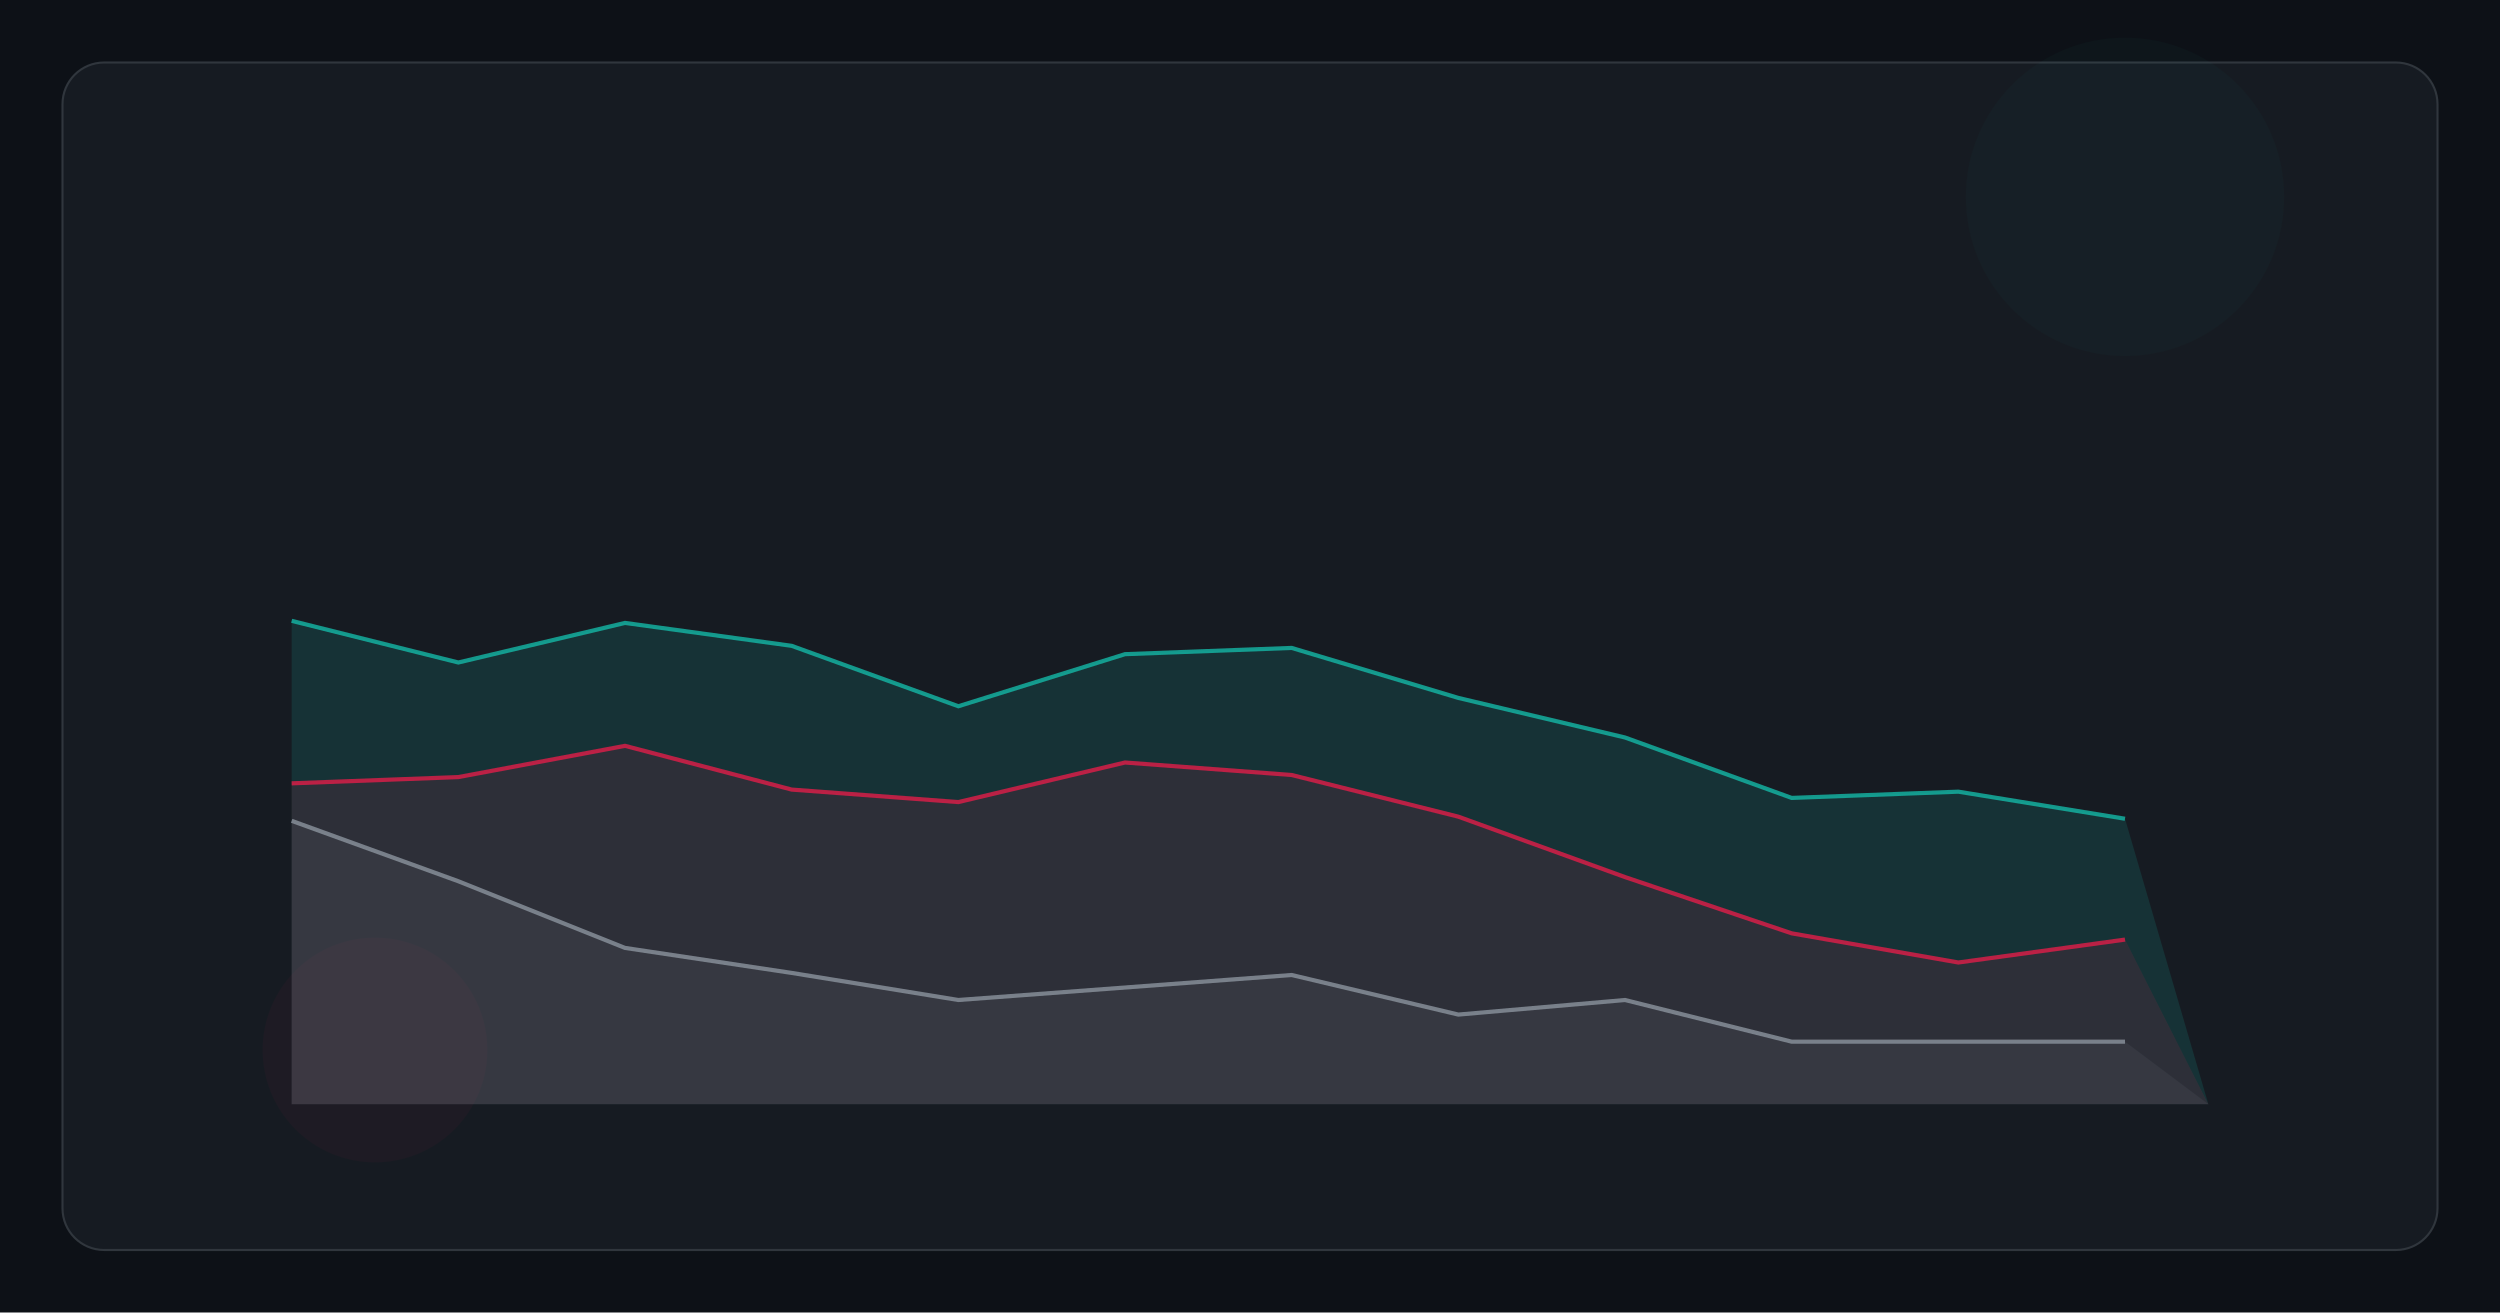
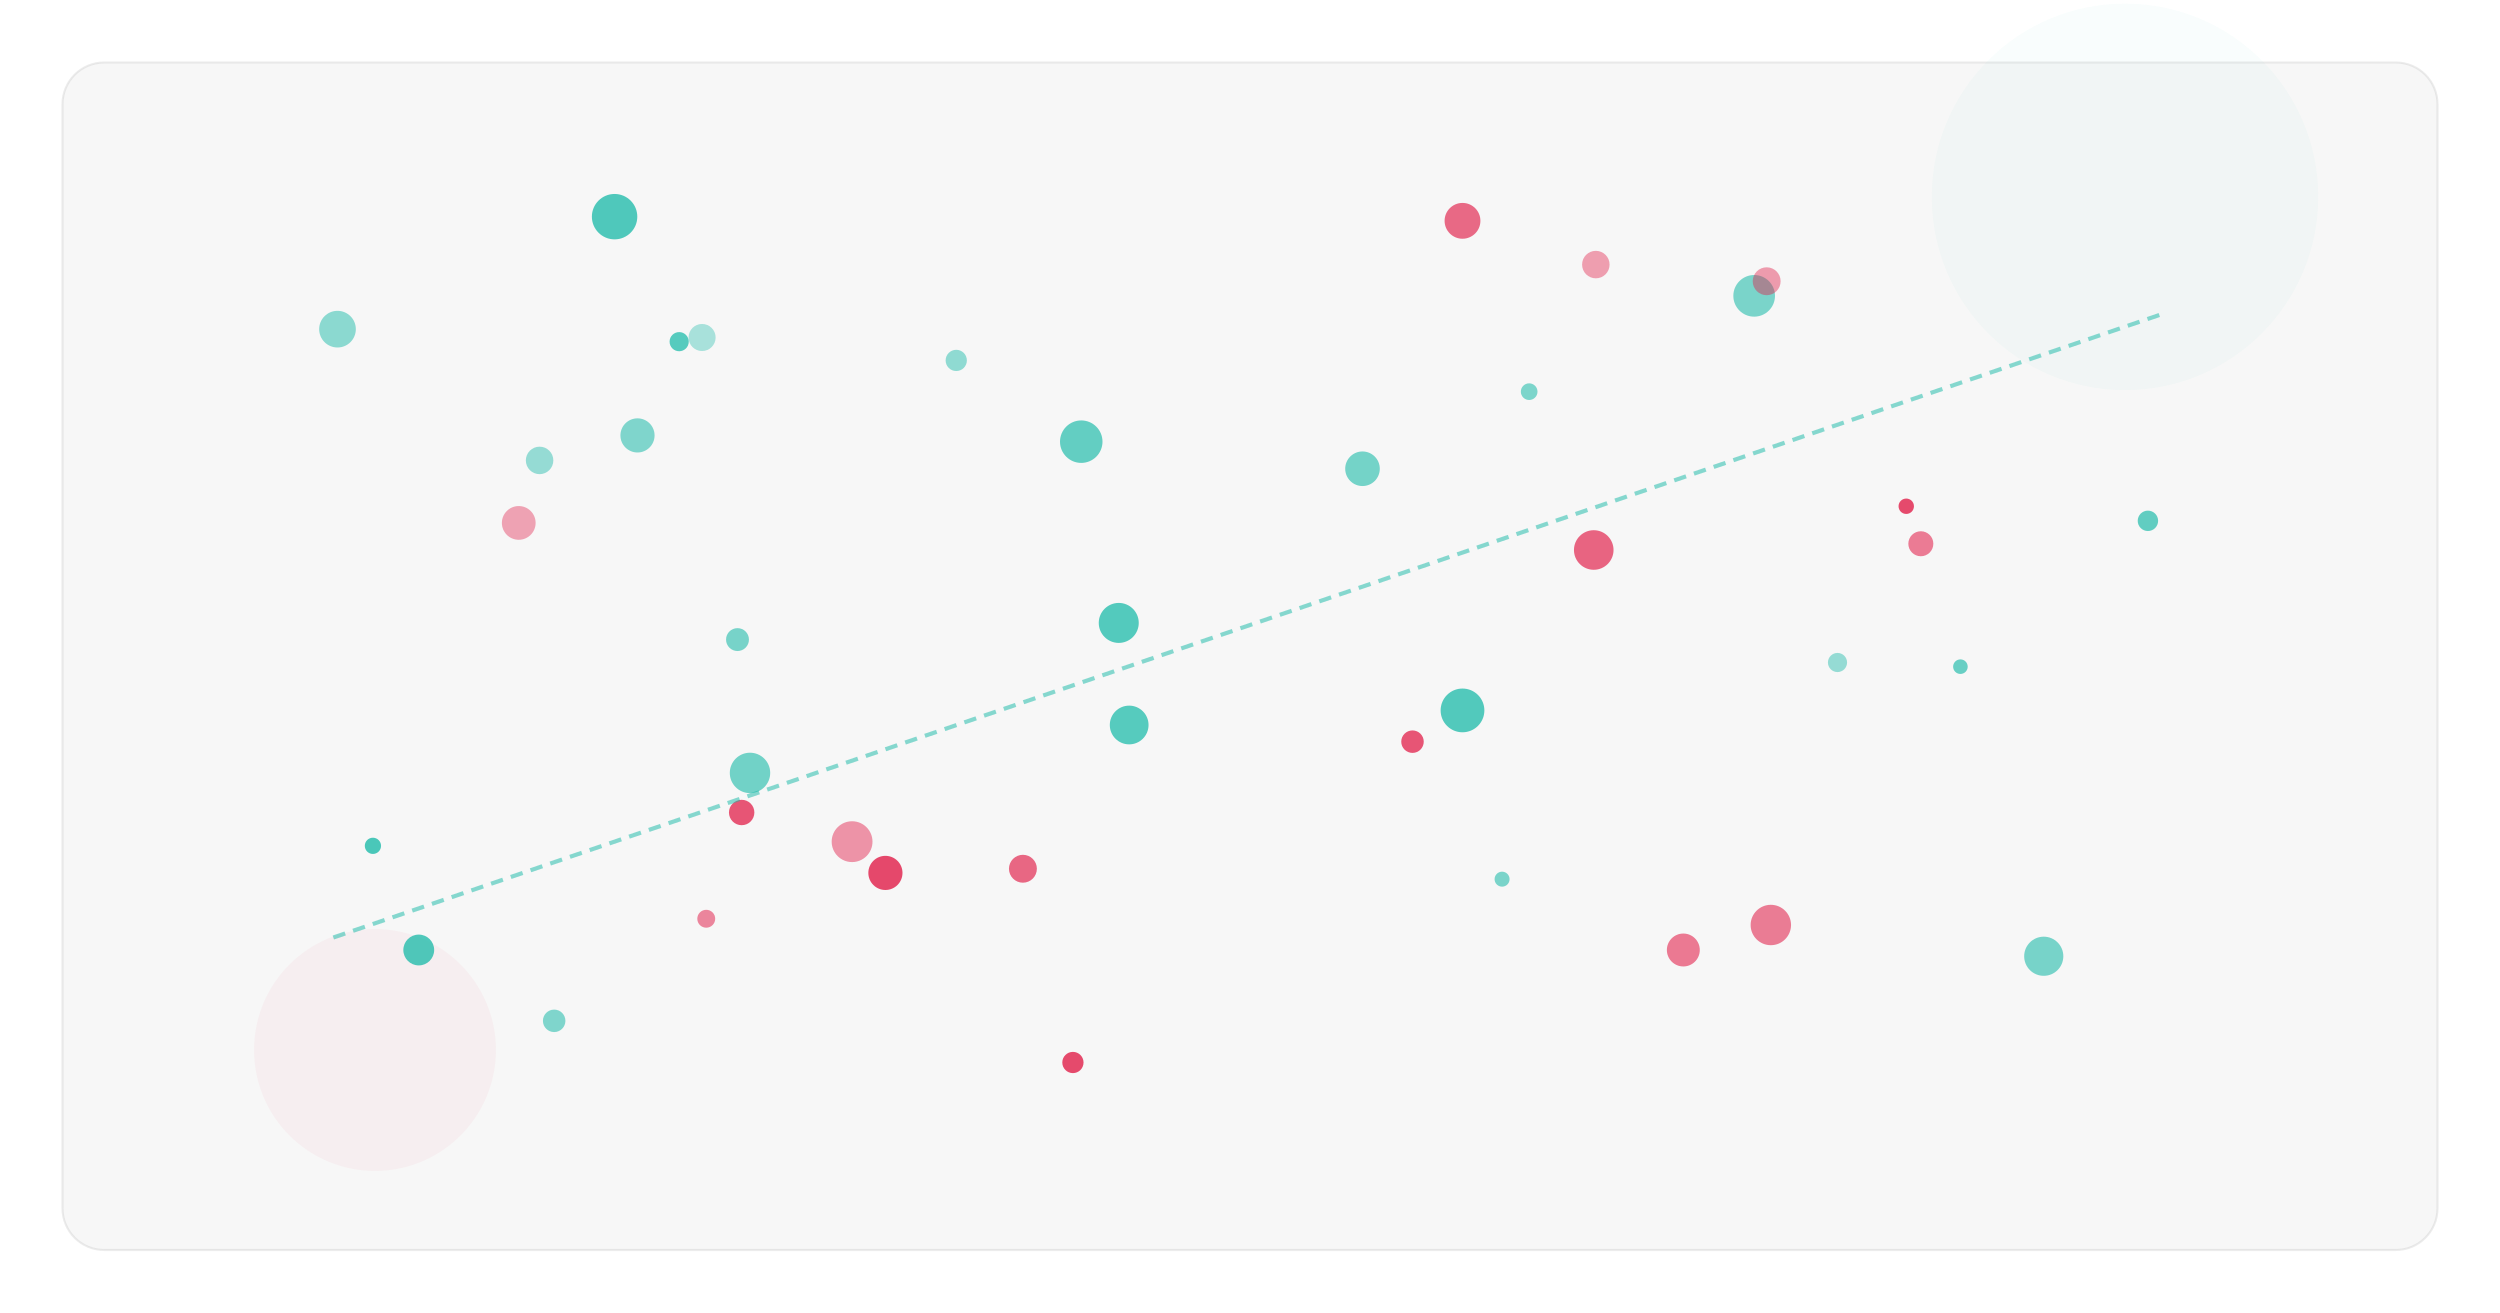
<svg xmlns="http://www.w3.org/2000/svg" viewBox="0 0 1200 630" fill="none">
-   <rect width="1200" height="630" fill="#0d1117" />
-   <rect x="30" y="30" width="1140" height="570" rx="20" fill="#161b22" stroke="#30363d" stroke-width="1" />
+   <rect width="1200" height="630" fill="transparent" />
+   <rect x="30" y="30" width="1140" height="570" rx="20" fill="rgba(128,128,128,0.06)" stroke="rgba(128,128,128,0.15)" stroke-width="1" />
  <defs>
    <linearGradient id="lineGrad" x1="0%" y1="0%" x2="100%" y2="0%">
      <stop offset="0%" stop-color="#14B8A6" />
      <stop offset="100%" stop-color="#E11D48" />
    </linearGradient>
    <linearGradient id="areaGrad" x1="0%" y1="0%" x2="0%" y2="100%">
      <stop offset="0%" stop-color="#14B8A6" stop-opacity="0.3" />
      <stop offset="100%" stop-color="#14B8A6" stop-opacity="0" />
    </linearGradient>
    <linearGradient id="barGrad" x1="0%" y1="0%" x2="0%" y2="100%">
      <stop offset="0%" stop-color="#14B8A6" />
      <stop offset="100%" stop-color="#E11D48" />
    </linearGradient>
  </defs>
-   <circle cx="1020" cy="94.5" r="76.393" fill="#14B8A6" opacity="0.03" />
-   <circle cx="180" cy="504" r="53.947" fill="#E11D48" opacity="0.04" />
-   <path d="M140 298 L220 318 L300 299 L380 310 L460 339 L540 314 L620 311 L700 335 L780 354 L860 383 L940 380 L1020 393 L1060 530 L140 530 Z" fill="#14B8A6" opacity="0.15" />
-   <path d="M140 298 L220 318 L300 299 L380 310 L460 339 L540 314 L620 311 L700 335 L780 354 L860 383 L940 380 L1020 393" stroke="#14B8A6" stroke-width="2" fill="none" opacity="0.8" />
-   <path d="M140 376 L220 373 L300 358 L380 379 L460 385 L540 366 L620 372 L700 392 L780 421 L860 448 L940 462 L1020 451 L1060 530 L140 530 Z" fill="#E11D48" opacity="0.12" />
-   <path d="M140 376 L220 373 L300 358 L380 379 L460 385 L540 366 L620 372 L700 392 L780 421 L860 448 L940 462 L1020 451" stroke="#E11D48" stroke-width="2" fill="none" opacity="0.8" />
-   <path d="M140 394 L220 423 L300 455 L380 467 L460 480 L540 474 L620 468 L700 487 L780 480 L860 500 L940 500 L1020 500 L1060 530 L140 530 Z" fill="#8B949E" opacity="0.09" />
-   <path d="M140 394 L220 423 L300 455 L380 467 L460 480 L540 474 L620 468 L700 487 L780 480 L860 500 L940 500 L1020 500" stroke="#8B949E" stroke-width="2" fill="none" opacity="0.8" />
+   <circle cx="1020" cy="94.5" r="92.73" fill="#14B8A6" opacity="0.03" />
+   <circle cx="180" cy="504" r="58.051" fill="#E11D48" opacity="0.04" />
+   <circle cx="537" cy="299" r="9.6" fill="#14B8A6" opacity="0.72" />
+   <circle cx="306" cy="209" r="8.2" fill="#14B8A6" opacity="0.53" />
+   <circle cx="1031" cy="250" r="4.9" fill="#14B8A6" opacity="0.66" />
+   <circle cx="842" cy="142" r="10.0" fill="#14B8A6" opacity="0.55" />
+   <circle cx="766" cy="127" r="6.6" fill="#E11D48" opacity="0.41" />
+   <circle cx="179" cy="406" r="3.9" fill="#14B8A6" opacity="0.76" />
+   <circle cx="266" cy="490" r="5.4" fill="#14B8A6" opacity="0.53" />
+   <circle cx="808" cy="456" r="7.9" fill="#E11D48" opacity="0.58" />
+   <circle cx="882" cy="318" r="4.6" fill="#14B8A6" opacity="0.43" />
+   <circle cx="162" cy="158" r="8.8" fill="#14B8A6" opacity="0.48" />
+   <circle cx="654" cy="225" r="8.3" fill="#14B8A6" opacity="0.58" />
+   <circle cx="922" cy="261" r="6.0" fill="#E11D48" opacity="0.57" />
+   <circle cx="459" cy="173" r="5.1" fill="#14B8A6" opacity="0.46" />
+   <circle cx="981" cy="459" r="9.4" fill="#14B8A6" opacity="0.56" />
+   <circle cx="201" cy="456" r="7.4" fill="#14B8A6" opacity="0.74" />
+   <circle cx="337" cy="162" r="6.5" fill="#14B8A6" opacity="0.35" />
+   <circle cx="702" cy="341" r="10.5" fill="#14B8A6" opacity="0.73" />
+   <circle cx="848" cy="135" r="6.7" fill="#E11D48" opacity="0.42" />
+   <circle cx="249" cy="251" r="8.1" fill="#E11D48" opacity="0.39" />
+   <circle cx="702" cy="106" r="8.6" fill="#E11D48" opacity="0.65" />
+   <circle cx="678" cy="356" r="5.4" fill="#E11D48" opacity="0.74" />
+   <circle cx="356" cy="390" r="6.1" fill="#E11D48" opacity="0.74" />
+   <circle cx="409" cy="404" r="9.8" fill="#E11D48" opacity="0.46" />
+   <circle cx="259" cy="221" r="6.6" fill="#14B8A6" opacity="0.43" />
+   <circle cx="542" cy="348" r="9.3" fill="#14B8A6" opacity="0.71" />
+   <circle cx="425" cy="419" r="8.2" fill="#E11D48" opacity="0.80" />
+   <circle cx="360" cy="371" r="9.7" fill="#14B8A6" opacity="0.59" />
+   <circle cx="515" cy="510" r="5.1" fill="#E11D48" opacity="0.79" />
+   <circle cx="354" cy="307" r="5.5" fill="#14B8A6" opacity="0.56" />
+   <circle cx="721" cy="422" r="3.6" fill="#14B8A6" opacity="0.55" />
+   <circle cx="734" cy="188" r="4.0" fill="#14B8A6" opacity="0.54" />
+   <circle cx="915" cy="243" r="3.7" fill="#E11D48" opacity="0.79" />
+   <circle cx="850" cy="444" r="9.7" fill="#E11D48" opacity="0.56" />
+   <circle cx="941" cy="320" r="3.5" fill="#14B8A6" opacity="0.63" />
+   <circle cx="765" cy="264" r="9.5" fill="#E11D48" opacity="0.67" />
+   <circle cx="295" cy="104" r="10.9" fill="#14B8A6" opacity="0.74" />
+   <circle cx="491" cy="417" r="6.7" fill="#E11D48" opacity="0.66" />
+   <circle cx="519" cy="212" r="10.2" fill="#14B8A6" opacity="0.65" />
+   <circle cx="339" cy="441" r="4.3" fill="#E11D48" opacity="0.52" />
+   <circle cx="326" cy="164" r="4.6" fill="#14B8A6" opacity="0.71" />
+   <line x1="160" y1="450" x2="1040" y2="150" stroke="#14B8A6" stroke-width="2" stroke-dasharray="6 4" opacity="0.5" />
</svg>
